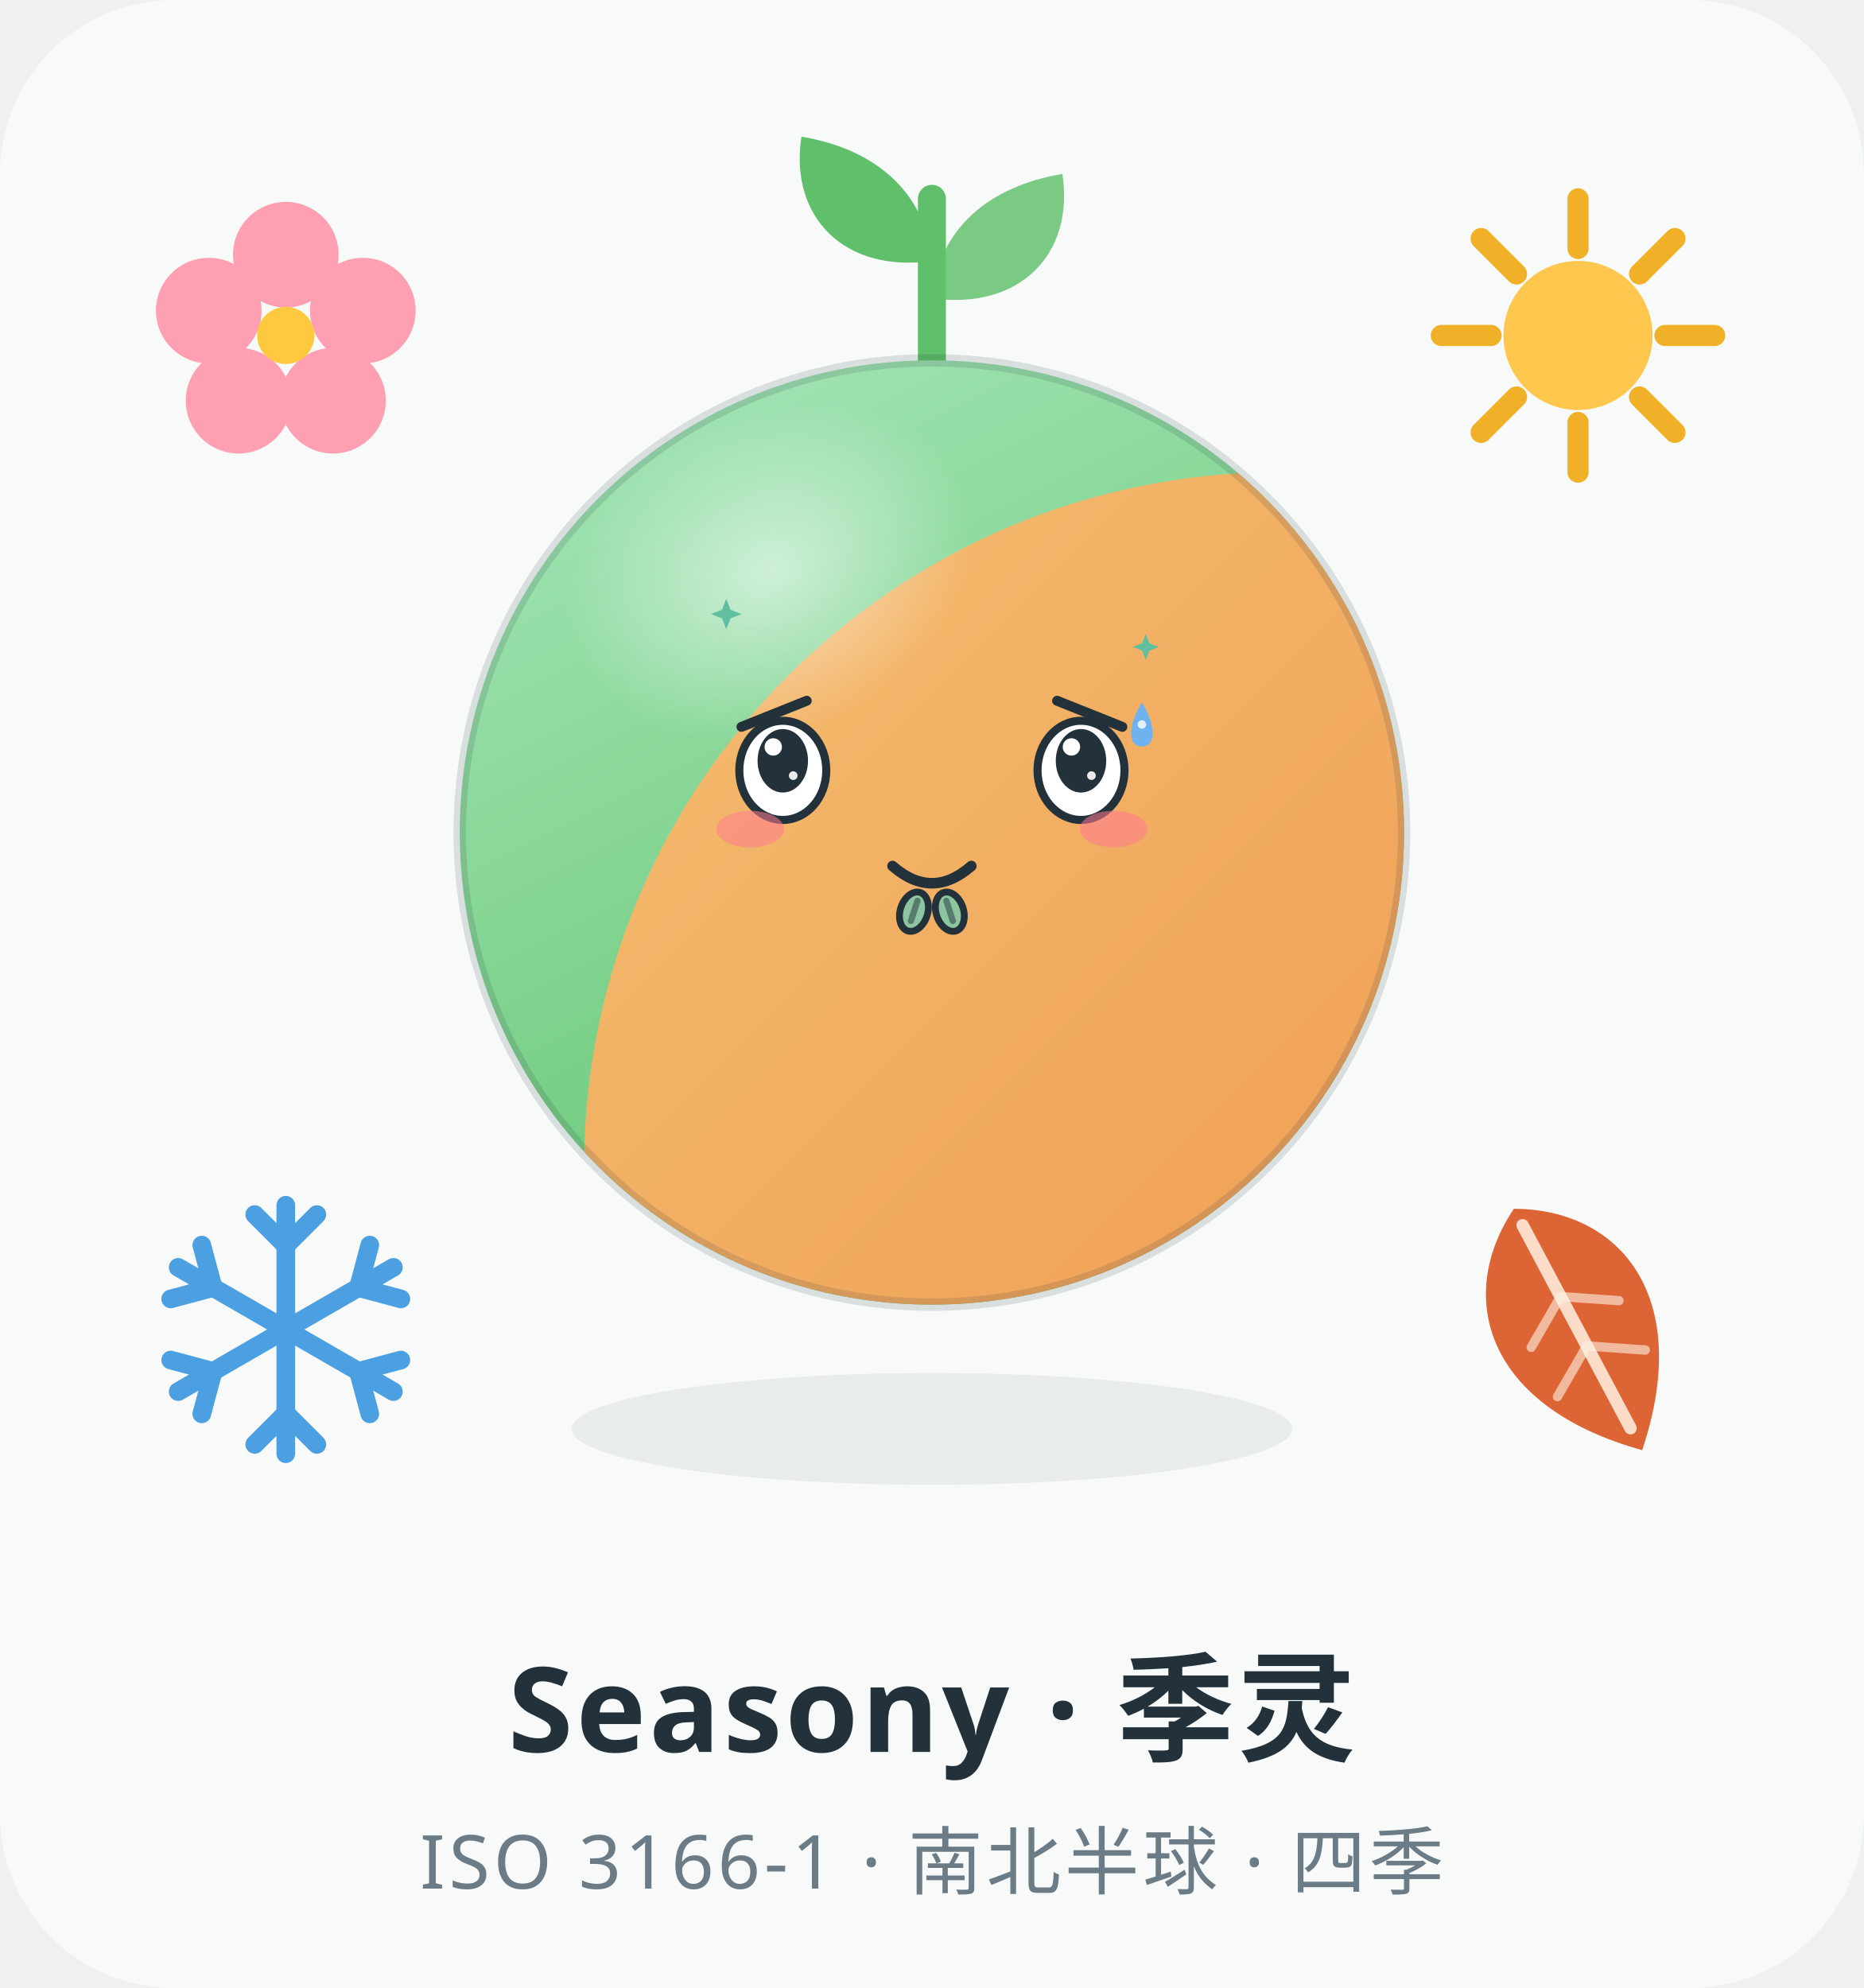
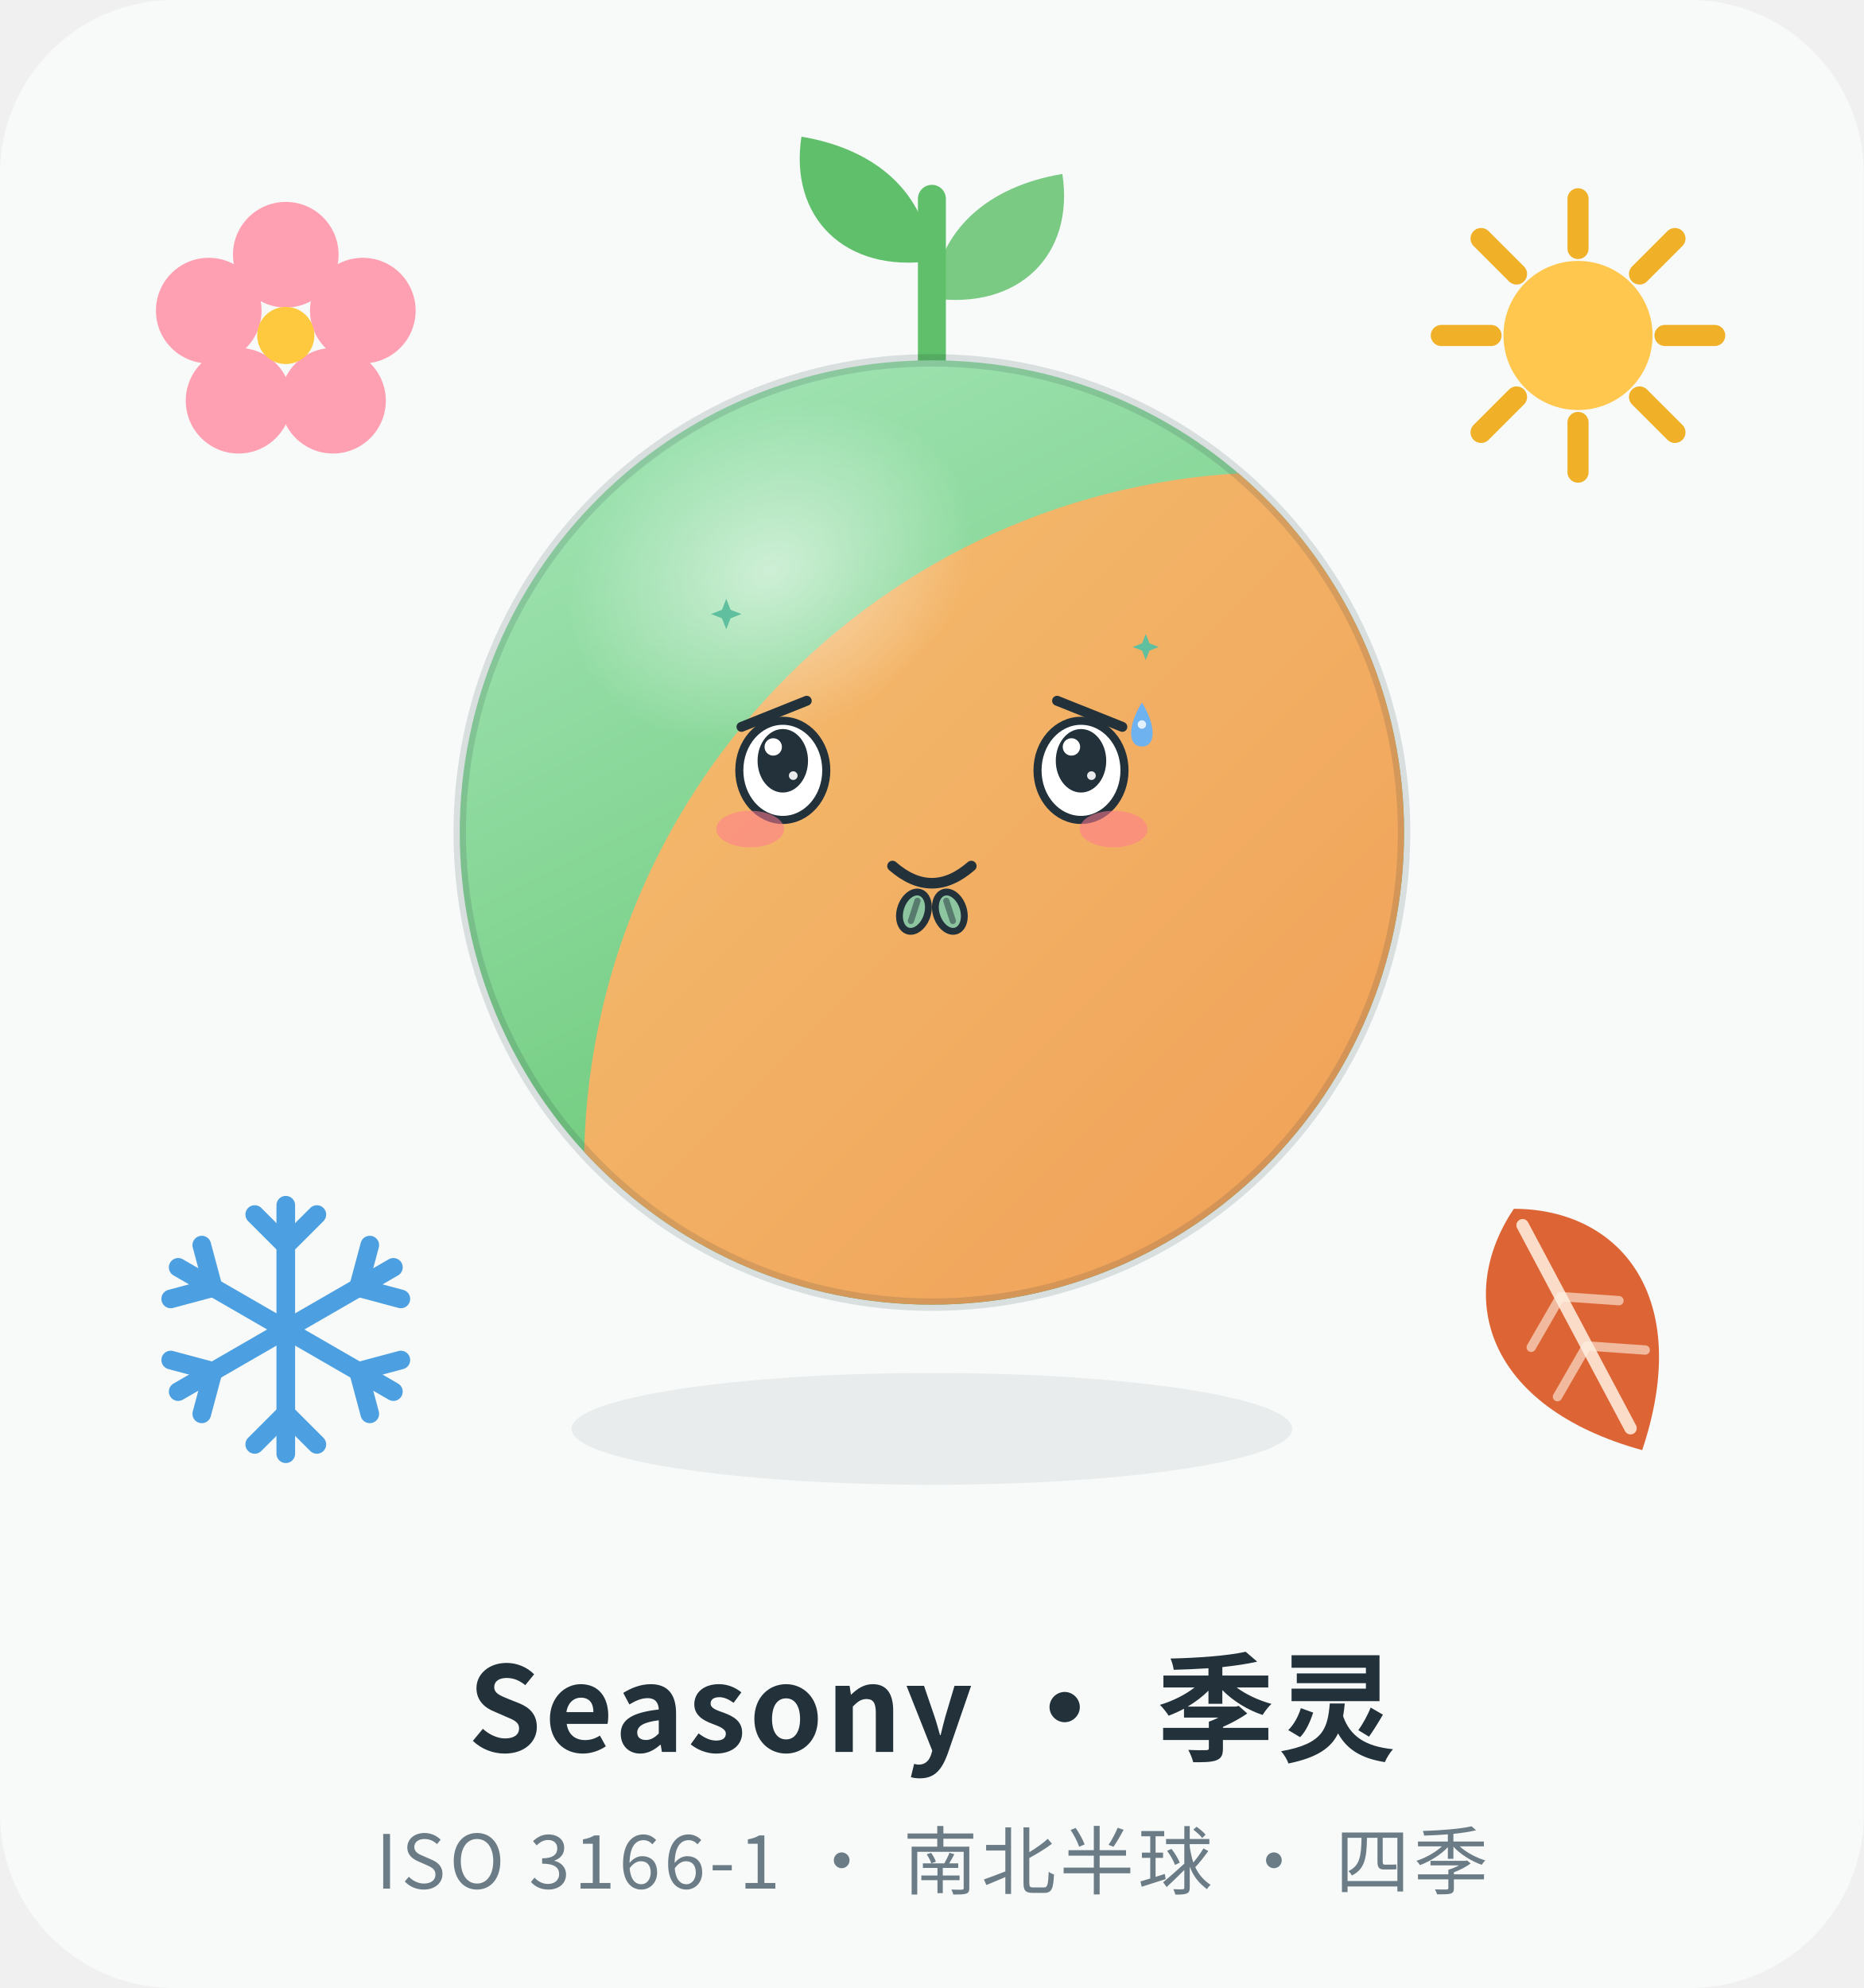
<svg xmlns="http://www.w3.org/2000/svg" viewBox="0 0 300 320" width="300" height="320" role="img" aria-label="Seasony 季灵 · 讨好 Pleasing">
  <style>
.ex-motion { animation: ex-nod 1.7s ease-in-out infinite; transform-box: fill-box; transform-origin: 50% 50%; }
.ex-anim-tear { animation: ex-tear 1.8s ease-in infinite; transform-box: fill-box; transform-origin: center; }
.ex-anim-sweat { animation: ex-tear 1.5s ease-in infinite; transform-box: fill-box; transform-origin: center; }
.ex-anim-heart { animation: ex-heart 2.2s ease-out infinite; transform-box: fill-box; transform-origin: center; }
.ex-anim-spark { animation: ex-spark 1.9s ease-in-out infinite; transform-box: fill-box; transform-origin: center; }
.ex-anim-rain { animation: ex-rain 1.4s linear infinite; transform-box: fill-box; transform-origin: center; }
.ex-anim-confetti { animation: ex-confetti 2.4s linear infinite; transform-box: fill-box; transform-origin: center; }
.ex-anim-pulse { animation: ex-pulse 1.6s ease-in-out infinite; transform-box: fill-box; transform-origin: center; }
.ex-anim-knock { animation: ex-knock 0.55s ease-in-out infinite; transform-box: fill-box; transform-origin: center; }
.ex-anim-knockline { animation: ex-knockline 0.55s ease-out infinite; transform-box: fill-box; transform-origin: center; }
.ex-anim-palm { animation: ex-palm 0.9s ease-in-out infinite; transform-box: fill-box; transform-origin: center; }
.ex-anim-steam { animation: ex-steam 1.8s ease-out infinite; transform-box: fill-box; transform-origin: center; }
.ex-anim-shock { animation: ex-shock 0.5s ease-in-out infinite; transform-box: fill-box; transform-origin: center; }
.ex-anim-please { animation: ex-please 1.4s ease-in-out infinite; transform-box: fill-box; transform-origin: center; }
.ex-anim-drift { animation: ex-drift 4.5s ease-in-out infinite; transform-box: fill-box; transform-origin: center; }
@keyframes ex-nod { 0%,100% { transform: translateY(0); } 50% { transform: translateY(2.24px); } }
@keyframes ex-tear { 0% { transform: translateY(0); opacity: 0; } 18% { opacity: 1; } 100% { transform: translateY(8px); opacity: 0; } }
@keyframes ex-heart { 0% { transform: translateY(0) scale(.65); opacity: 0; } 20% { opacity: 1; } 100% { transform: translateY(-12.6px) scale(1.15); opacity: 0; } }
@keyframes ex-spark { 0%,100% { transform: scale(.6) rotate(0deg); opacity: .3; } 50% { transform: scale(1.15) rotate(25deg); opacity: 1; } }
@keyframes ex-rain { 0% { transform: translateY(0); opacity: 0; } 20% { opacity: 1; } 100% { transform: translateY(8.4px); opacity: 0; } }
@keyframes ex-confetti { 0% { transform: translateY(-4px) rotate(0deg); opacity: 1; } 100% { transform: translateY(14px) rotate(200deg); opacity: 0; } }
@keyframes ex-pulse { 0%,100% { transform: scale(1); opacity: .35; } 50% { transform: scale(1.18); opacity: .7; } }
@keyframes ex-knock { 0%,100% { transform: translateX(3.15px); } 35% { transform: translateX(0); } }
@keyframes ex-knockline { 0%,100% { transform: scaleX(.6); opacity: .35; } 35% { transform: scaleX(1); opacity: 1; } }
@keyframes ex-palm { 0%,100% { transform: translateY(0) rotate(0deg); } 50% { transform: translateY(-1px) rotate(-4deg); } }
@keyframes ex-steam { 0% { transform: translateY(0); opacity: .7; } 100% { transform: translateY(-7px); opacity: 0; } }
@keyframes ex-shock { 0%,100% { transform: scaleX(.7); opacity: .4; } 50% { transform: scaleX(1.25); opacity: 1; } }
@keyframes ex-please { 0%,100% { transform: translateY(0); } 50% { transform: translateY(-1.5px); } }
@keyframes ex-drift { 0%,100% { transform: translateY(0); } 50% { transform: translateY(-1.5px); } }
@media (prefers-reduced-motion: reduce) {
  .ex-motion, [class*="ex-anim-"] { animation: none !important; }
}
</style>
  <g class="ex-motion ex-pleasing">
    <g class="ex-base">
      <defs>
        <linearGradient id="g-spring" x1="0" y1="0" x2="0.5" y2="1">
          <stop offset="0" stop-color="#A8E7BC" />
          <stop offset="1" stop-color="#62C46D" />
        </linearGradient>
        <linearGradient id="g-autumn" x1="1" y1="1" x2="0.1" y2="0.1">
          <stop offset="0" stop-color="#EE8A44" />
          <stop offset="1" stop-color="#F3B96C" />
        </linearGradient>
        <radialGradient id="g-gloss" cx="50%" cy="50%" r="50%">
          <stop offset="0" stop-color="#FFFFFF" stop-opacity=".55" />
          <stop offset="1" stop-color="#FFFFFF" stop-opacity="0" />
        </radialGradient>
        <clipPath id="clip-body">
          <circle cx="150" cy="134" r="76" />
        </clipPath>
        <g id="flake-arm" fill="none">
          <line x1="0" y1="0" x2="0" y2="-20" />
          <path d="M0 -13.5 L 5 -18.5 M 0 -13.5 L -5 -18.5" />
        </g>
      </defs>
      <rect x="0" y="0" width="300" height="320" rx="28" fill="#F7FAF9" />
      <g id="emblem-spring" transform="translate(46 54)">
        <g fill="#FF9FB2">
          <circle cx="0" cy="-13" r="8.5" />
          <circle cx="12.4" cy="-4" r="8.5" />
          <circle cx="7.6" cy="10.5" r="8.5" />
          <circle cx="-7.6" cy="10.5" r="8.5" />
          <circle cx="-12.4" cy="-4" r="8.5" />
        </g>
        <circle cx="0" cy="0" r="4.6" fill="#FFC93F" />
      </g>
      <g id="emblem-summer" transform="translate(254 54)">
        <g stroke="#F0B028" stroke-width="3.4" stroke-linecap="round">
          <line x1="0" y1="-22" x2="0" y2="-14" />
          <line x1="0" y1="14" x2="0" y2="22" />
          <line x1="-22" y1="0" x2="-14" y2="0" />
          <line x1="14" y1="0" x2="22" y2="0" />
          <line x1="-15.6" y1="-15.6" x2="-9.9" y2="-9.9" />
          <line x1="9.9" y1="9.9" x2="15.6" y2="15.6" />
          <line x1="15.6" y1="-15.6" x2="9.9" y2="-9.9" />
          <line x1="-9.9" y1="9.9" x2="-15.6" y2="15.6" />
        </g>
        <circle cx="0" cy="0" r="12" fill="#FFC74D" />
      </g>
      <g id="emblem-autumn" transform="translate(254 214) rotate(-28)">
        <path d="M0 -22 C 15 -14 19 4 0 22 C -19 4 -15 -14 0 -22 Z" fill="#DD6535" />
        <path d="M0 -19 L 0 18" stroke="#FFF1E3" stroke-width="2" stroke-linecap="round" opacity=".85" />
        <path d="M0 -6 L 8 -1 M 0 3 L 8 8 M 0 -6 L -8 -1 M 0 3 L -8 8" stroke="#FFF1E3" stroke-width="1.5" stroke-linecap="round" opacity=".6" />
      </g>
      <g id="emblem-winter" transform="translate(46 214)" stroke="#4C9FE0" stroke-width="3" stroke-linecap="round">
        <use href="#flake-arm" />
        <use href="#flake-arm" transform="rotate(60)" />
        <use href="#flake-arm" transform="rotate(120)" />
        <use href="#flake-arm" transform="rotate(180)" />
        <use href="#flake-arm" transform="rotate(240)" />
        <use href="#flake-arm" transform="rotate(300)" />
      </g>
      <path d="M150 60 C 150 46 150 40 150 32" fill="none" stroke="#5FBF6A" stroke-width="4.5" stroke-linecap="round" />
      <path d="M150 42 C 136 44 127 35 129 22 C 141 24 149 31 150 42 Z" fill="#5FBF6A" />
      <path d="M150 48 C 164 50 173 41 171 28 C 159 30 151 37 150 48 Z" fill="#5FBF6A" opacity=".82" />
      <ellipse cx="150" cy="230" rx="58" ry="9" fill="#22313A" opacity=".07" />
      <circle cx="150" cy="134" r="76" fill="url(#g-spring)" />
      <g clip-path="url(#clip-body)">
        <circle cx="206" cy="188" r="112" fill="url(#g-autumn)" />
      </g>
      <circle cx="150" cy="134" r="76" fill="none" stroke="#22313A" stroke-opacity=".14" stroke-width="2" />
      <ellipse cx="124" cy="92" rx="34" ry="26" fill="url(#g-gloss)" transform="rotate(-24 124 92)" />
-       <text x="150" y="282" text-anchor="middle" font-family="PingFang SC, Hiragino Sans GB, Microsoft YaHei, Source Han Sans SC, sans-serif" font-size="19" font-weight="600" fill="#22313A" letter-spacing="0.5">Seasony · 季灵</text>
-       <text x="150" y="304" text-anchor="middle" font-family="PingFang SC, Hiragino Sans GB, Microsoft YaHei, Source Han Sans SC, sans-serif" font-size="12" fill="#6B7C86" letter-spacing="0.6">ISO 3166-1 · 南北半球 · 四季</text>
+       <text x="150" y="282" text-anchor="middle" font-family="Noto Sans SC, Source Han Sans SC, Noto Sans CJK SC, sans-serif" font-size="19" font-weight="600" fill="#22313A" letter-spacing="0.5">Seasony · 季灵</text>
+       <text x="150" y="304" text-anchor="middle" font-family="Noto Sans SC, Source Han Sans SC, Noto Sans CJK SC, sans-serif" font-size="12" fill="#6B7C86" letter-spacing="0.6">ISO 3166-1 · 南北半球 · 四季</text>
    </g>
    <g class="ex-face">
      <path d="M 119.35,117 L 129.85,112.8" stroke="#22313A" stroke-width="1.6" stroke-linecap="round" />
      <path d="M 180.65,117 L 170.15,112.8" stroke="#22313A" stroke-width="1.6" stroke-linecap="round" />
      <ellipse cx="126" cy="124" rx="7" ry="7.98" fill="#FFFFFF" stroke="#22313A" stroke-width="1.3" />
      <ellipse cx="126" cy="122.46" rx="4.06" ry="5.11" fill="#22313A" />
      <circle cx="124.46" cy="120.23" r="1.4" fill="#FFFFFF" />
      <circle cx="127.68" cy="124.85" r="0.7" fill="#FFFFFF" opacity=".9" />
      <ellipse cx="174" cy="124" rx="7" ry="7.98" fill="#FFFFFF" stroke="#22313A" stroke-width="1.3" />
      <ellipse cx="174" cy="122.46" rx="4.06" ry="5.11" fill="#22313A" />
      <circle cx="172.46" cy="120.23" r="1.4" fill="#FFFFFF" />
      <circle cx="175.68" cy="124.85" r="0.7" fill="#FFFFFF" opacity=".9" />
      <path d="M 143.66,139.4 Q 150,144.94 156.34,139.4" fill="none" stroke="#22313A" stroke-width="1.7" stroke-linecap="round" />
      <ellipse cx="120.75" cy="133.45" rx="5.46" ry="2.94" fill="#FF7A90" opacity="0.55" />
      <ellipse cx="179.25" cy="133.45" rx="5.46" ry="2.94" fill="#FF7A90" opacity="0.55" />
      <g transform="translate(0 0)">
        <path class="ex-anim-sweat" style="animation-delay:0.2s" d="M 183.8,113.08 C 186.11,116.78 186.11,120.16 183.8,120.16 C 181.49,120.16 181.49,116.78 183.8,113.08 Z" fill="#6FB2F0" />
        <circle cx="183.8" cy="116.62" r="0.68" fill="#FFFFFF" opacity=".8" />
      </g>
      <path class="ex-anim-spark" style="animation-delay:0.3s" d="M 116.9,96.39 L 117.59,98.16 L 119.35,98.84 L 117.59,99.53 L 116.9,101.29 L 116.21,99.53 L 114.45,98.84 L 116.21,98.16 Z" fill="#5FBF9F" />
      <path class="ex-anim-spark" style="animation-delay:0.8s" d="M 184.42,102.04 L 185.01,103.55 L 186.52,104.14 L 185.01,104.73 L 184.42,106.24 L 183.84,104.73 L 182.32,104.14 L 183.84,103.55 Z" fill="#5FBF9F" />
      <g transform="translate(147.11 146.75) rotate(18)">
        <g class="ex-anim-please">
          <ellipse rx="2.21" ry="3.25" fill="#8CC5A0" stroke="#22313A" stroke-width="1.1" />
          <path d="M 0,-1.84 L 0,1.57" stroke="#22313A" stroke-width="1" stroke-linecap="round" opacity=".5" />
        </g>
      </g>
      <g transform="translate(152.89 146.75) rotate(-18)">
        <g class="ex-anim-please">
          <ellipse rx="2.21" ry="3.25" fill="#8CC5A0" stroke="#22313A" stroke-width="1.1" />
          <path d="M 0,-1.84 L 0,1.57" stroke="#22313A" stroke-width="1" stroke-linecap="round" opacity=".5" />
        </g>
      </g>
    </g>
  </g>
</svg>
